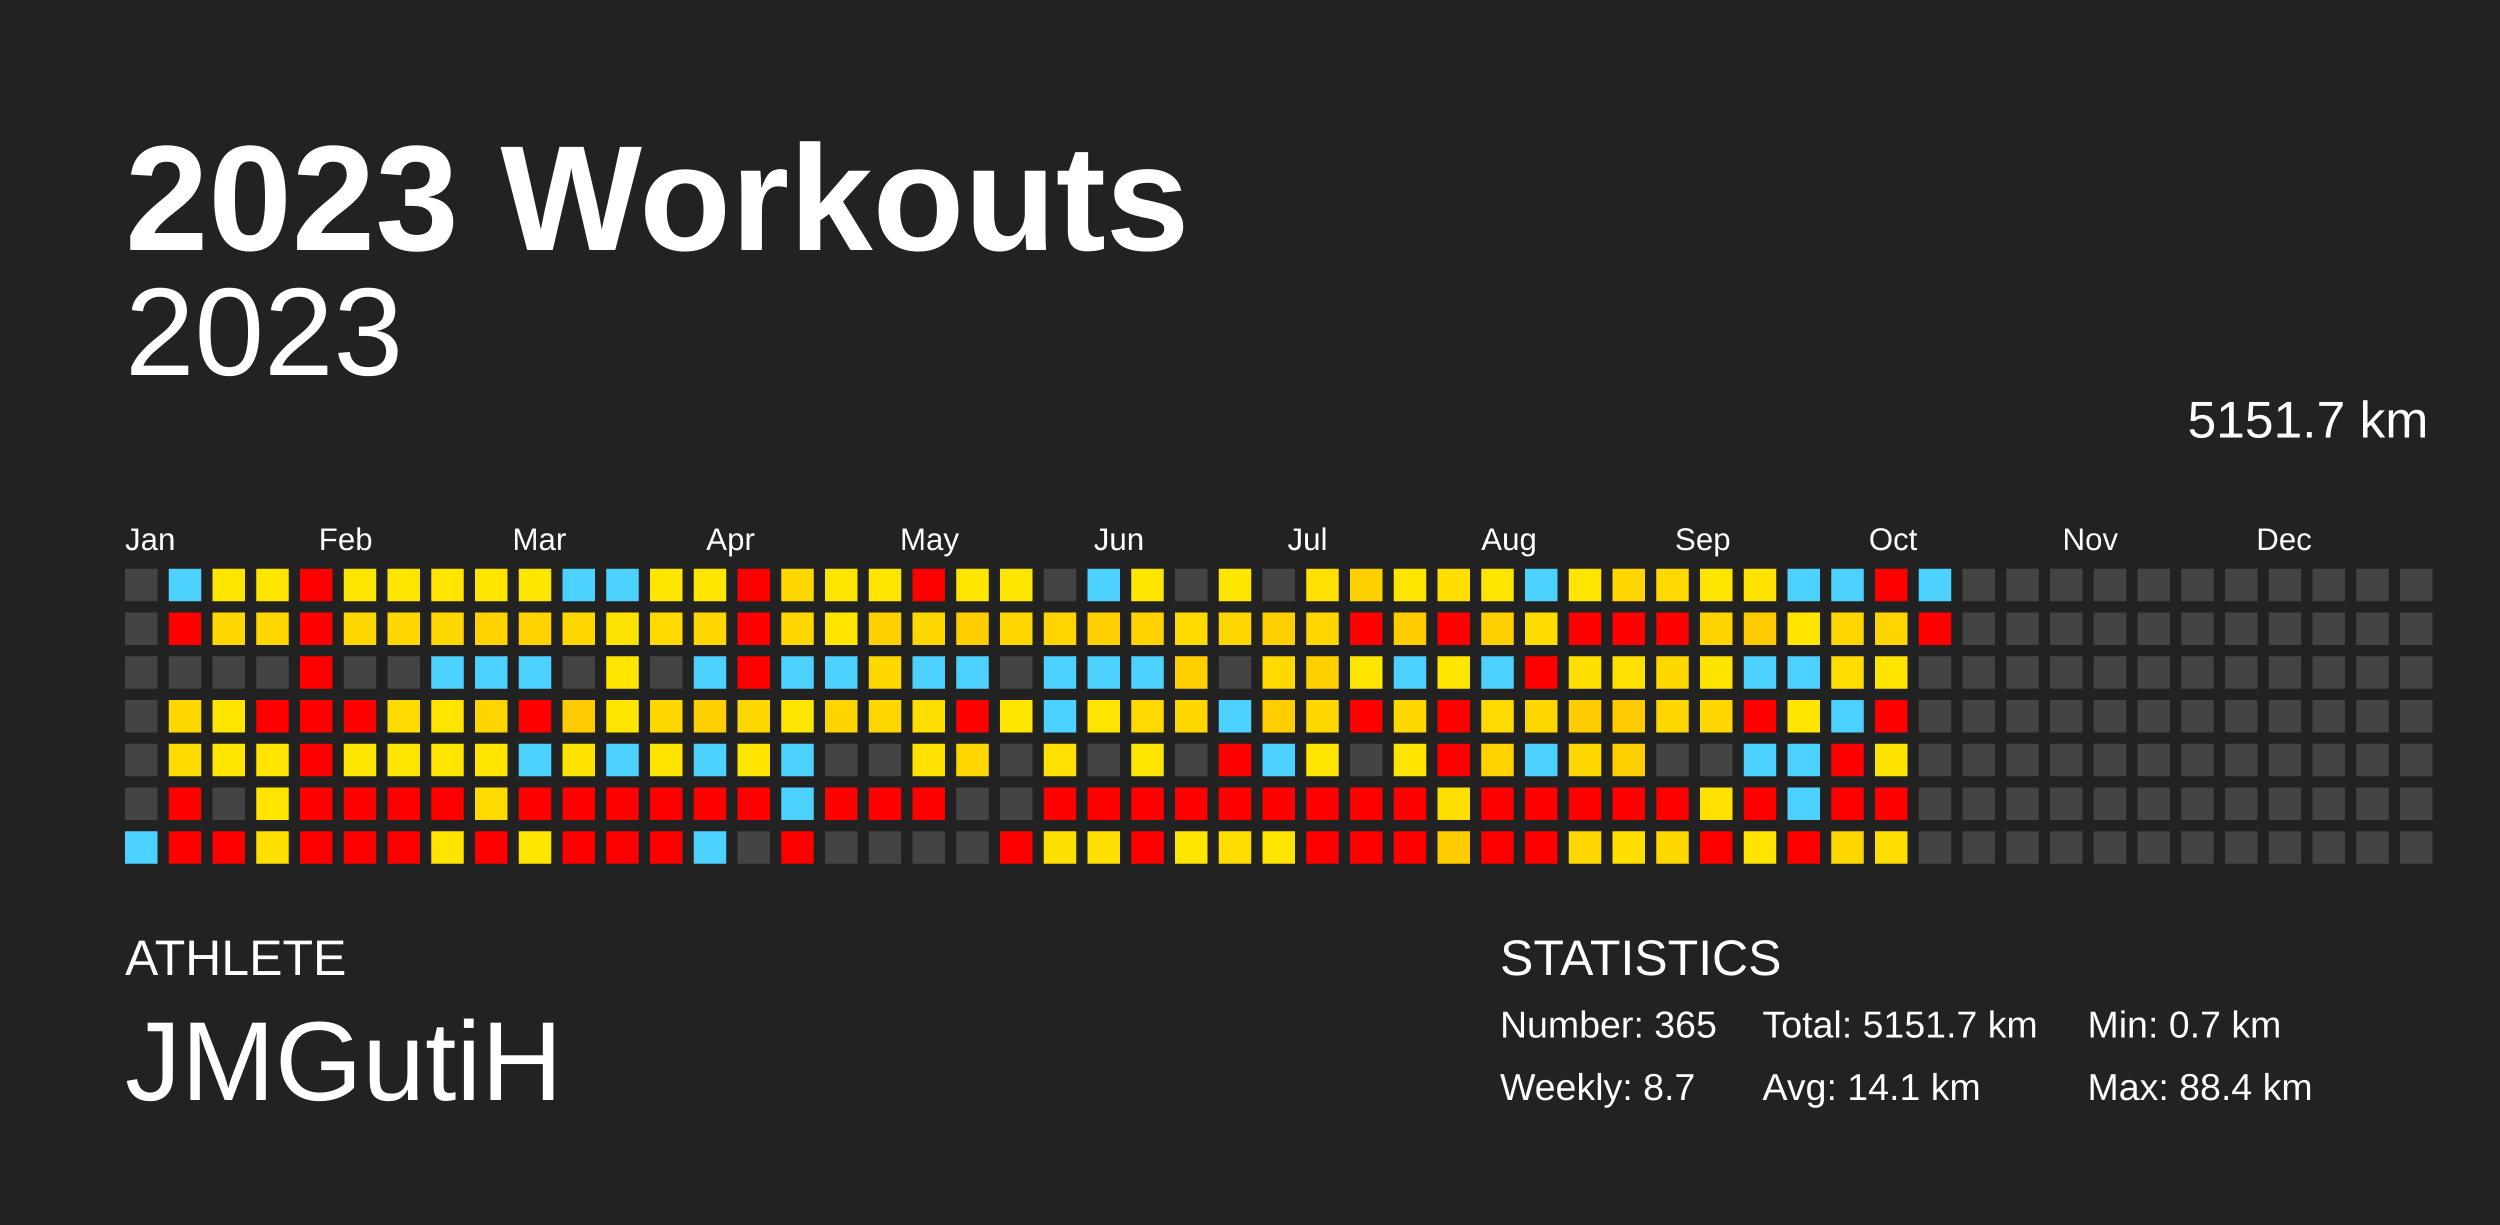
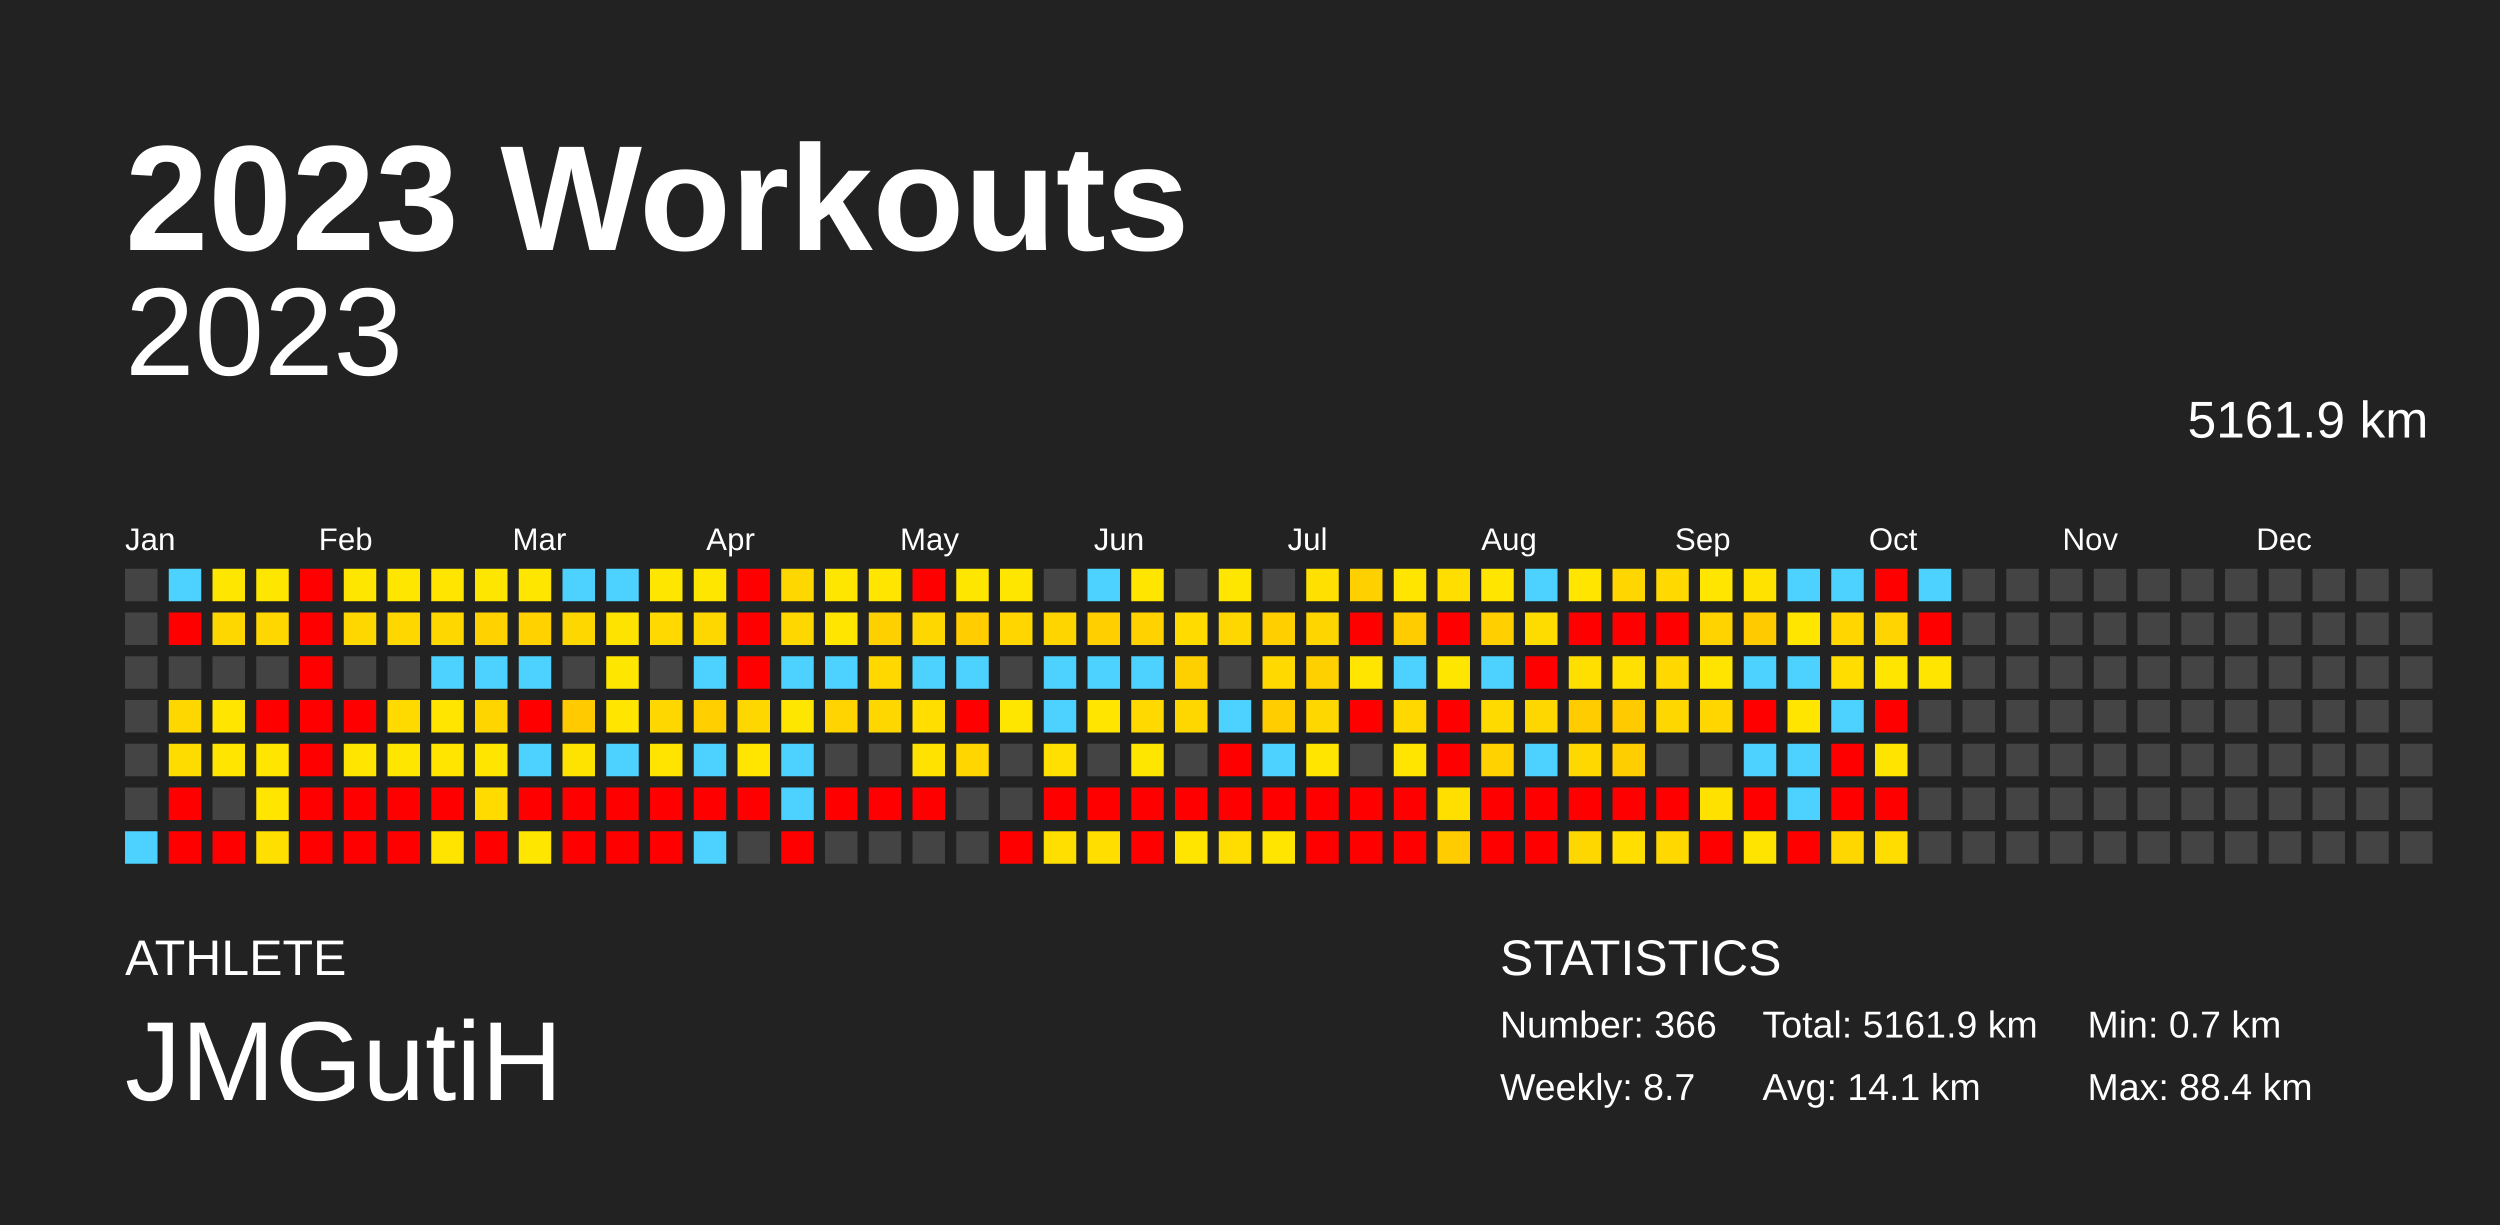
<svg xmlns="http://www.w3.org/2000/svg" baseProfile="full" height="98mm" version="1.1" viewBox="0,0,200,98" width="200mm">
  <defs />
  <rect fill="#222222" height="98" width="200" x="0" y="0" />
  <text fill="#FFFFFF" style="font-size:12px; font-family:Arial; font-weight:bold;" x="10" y="20">2023 Workouts</text>
  <text fill="#FFFFFF" style="font-size:4px; font-family:Arial" x="10" y="78">ATHLETE</text>
  <text fill="#FFFFFF" style="font-size:9px; font-family:Arial" x="10" y="88">JMGutiH</text>
  <text fill="#FFFFFF" style="font-size:4px; font-family:Arial" x="120" y="78">STATISTICS</text>
-   <text fill="#FFFFFF" style="font-size:3px; font-family:Arial" x="120" y="83">Number: 365</text>
+   <text fill="#FFFFFF" style="font-size:3px; font-family:Arial" x="120" y="83">Number: 366</text>
  <text fill="#FFFFFF" style="font-size:3px; font-family:Arial" x="120" y="88">Weekly: 8.7</text>
-   <text fill="#FFFFFF" style="font-size:3px; font-family:Arial" x="141" y="83">Total: 5151.7 km</text>
+   <text fill="#FFFFFF" style="font-size:3px; font-family:Arial" x="141" y="83">Total: 5161.9 km</text>
  <text fill="#FFFFFF" style="font-size:3px; font-family:Arial" x="141" y="88">Avg: 14.1 km</text>
  <text fill="#FFFFFF" style="font-size:3px; font-family:Arial" x="167" y="83">Min: 0.7 km</text>
  <text fill="#FFFFFF" style="font-size:3px; font-family:Arial" x="167" y="88">Max: 88.4 km</text>
  <text alignment-baseline="hanging" fill="#FFFFFF" style="font-size:10.0px; font-family:Arial;" x="10" y="30">2023</text>
-   <text alignment-baseline="hanging" fill="#FFFFFF" style="font-size:4.125px; font-family:Arial;" x="175" y="35">5151.7 km</text>
+   <text alignment-baseline="hanging" fill="#FFFFFF" style="font-size:4.125px; font-family:Arial;" x="175" y="35">5161.9 km</text>
  <text fill="#FFFFFF" style="font-size:2.5px; font-family:Arial" x="10.0" y="44">Jan</text>
  <text fill="#FFFFFF" style="font-size:2.5px; font-family:Arial" x="25.5" y="44">Feb</text>
  <text fill="#FFFFFF" style="font-size:2.5px; font-family:Arial" x="41.0" y="44">Mar</text>
  <text fill="#FFFFFF" style="font-size:2.5px; font-family:Arial" x="56.5" y="44">Apr</text>
  <text fill="#FFFFFF" style="font-size:2.5px; font-family:Arial" x="72.0" y="44">May</text>
  <text fill="#FFFFFF" style="font-size:2.5px; font-family:Arial" x="87.5" y="44">Jun</text>
  <text fill="#FFFFFF" style="font-size:2.5px; font-family:Arial" x="103.0" y="44">Jul</text>
  <text fill="#FFFFFF" style="font-size:2.5px; font-family:Arial" x="118.5" y="44">Aug</text>
  <text fill="#FFFFFF" style="font-size:2.5px; font-family:Arial" x="134.0" y="44">Sep</text>
  <text fill="#FFFFFF" style="font-size:2.5px; font-family:Arial" x="149.5" y="44">Oct</text>
  <text fill="#FFFFFF" style="font-size:2.5px; font-family:Arial" x="165.0" y="44">Nov</text>
  <text fill="#FFFFFF" style="font-size:2.5px; font-family:Arial" x="180.5" y="44">Dec</text>
  <rect fill="#444444" height="2.6" width="2.6" x="10.0" y="45.5" />
  <rect fill="#444444" height="2.6" width="2.6" x="10.0" y="49.0" />
  <rect fill="#444444" height="2.6" width="2.6" x="10.0" y="52.5" />
  <rect fill="#444444" height="2.6" width="2.6" x="10.0" y="56.0" />
  <rect fill="#444444" height="2.6" width="2.6" x="10.0" y="59.5" />
  <rect fill="#444444" height="2.6" width="2.6" x="10.0" y="63.0" />
  <rect fill="#4dd2ff" height="2.6" width="2.6" x="10.0" y="66.5" />
  <rect fill="#4dd2ff" height="2.6" width="2.6" x="13.5" y="45.5" />
  <rect fill="red" height="2.6" width="2.6" x="13.5" y="49.0" />
  <rect fill="#444444" height="2.6" width="2.6" x="13.5" y="52.5" />
  <rect fill="#ffd700" height="2.6" width="2.6" x="13.5" y="56.0" />
  <rect fill="#ffdc00" height="2.6" width="2.6" x="13.5" y="59.5" />
  <rect fill="red" height="2.6" width="2.6" x="13.5" y="63.0" />
  <rect fill="red" height="2.6" width="2.6" x="13.5" y="66.5" />
  <rect fill="#ffe600" height="2.6" width="2.6" x="17.0" y="45.5" />
  <rect fill="#ffd700" height="2.6" width="2.6" x="17.0" y="49.0" />
  <rect fill="#444444" height="2.6" width="2.6" x="17.0" y="52.5" />
  <rect fill="#ffe500" height="2.6" width="2.6" x="17.0" y="56.0" />
  <rect fill="#ffe500" height="2.6" width="2.6" x="17.0" y="59.5" />
  <rect fill="#444444" height="2.6" width="2.6" x="17.0" y="63.0" />
  <rect fill="red" height="2.6" width="2.6" x="17.0" y="66.5" />
  <rect fill="#ffe600" height="2.6" width="2.6" x="20.5" y="45.5" />
  <rect fill="#ffd700" height="2.6" width="2.6" x="20.5" y="49.0" />
  <rect fill="#444444" height="2.6" width="2.6" x="20.5" y="52.5" />
  <rect fill="red" height="2.6" width="2.6" x="20.5" y="56.0" />
  <rect fill="#ffe500" height="2.6" width="2.6" x="20.5" y="59.5" />
  <rect fill="#ffe500" height="2.6" width="2.6" x="20.5" y="63.0" />
  <rect fill="#ffdf00" height="2.6" width="2.6" x="20.5" y="66.5" />
  <rect fill="red" height="2.6" width="2.6" x="24.0" y="45.5" />
  <rect fill="red" height="2.6" width="2.6" x="24.0" y="49.0" />
  <rect fill="red" height="2.6" width="2.6" x="24.0" y="52.5" />
  <rect fill="red" height="2.6" width="2.6" x="24.0" y="56.0" />
  <rect fill="red" height="2.6" width="2.6" x="24.0" y="59.5" />
  <rect fill="red" height="2.6" width="2.6" x="24.0" y="63.0" />
  <rect fill="red" height="2.6" width="2.6" x="24.0" y="66.5" />
  <rect fill="#ffe600" height="2.6" width="2.6" x="27.5" y="45.5" />
  <rect fill="#ffd700" height="2.6" width="2.6" x="27.5" y="49.0" />
  <rect fill="#444444" height="2.6" width="2.6" x="27.5" y="52.5" />
  <rect fill="red" height="2.6" width="2.6" x="27.5" y="56.0" />
  <rect fill="#ffe500" height="2.6" width="2.6" x="27.5" y="59.5" />
  <rect fill="red" height="2.6" width="2.6" x="27.5" y="63.0" />
  <rect fill="red" height="2.6" width="2.6" x="27.5" y="66.5" />
  <rect fill="#ffe600" height="2.6" width="2.6" x="31.0" y="45.5" />
  <rect fill="#ffd700" height="2.6" width="2.6" x="31.0" y="49.0" />
  <rect fill="#444444" height="2.6" width="2.6" x="31.0" y="52.5" />
  <rect fill="#ffda00" height="2.6" width="2.6" x="31.0" y="56.0" />
  <rect fill="#ffe600" height="2.6" width="2.6" x="31.0" y="59.5" />
  <rect fill="red" height="2.6" width="2.6" x="31.0" y="63.0" />
  <rect fill="red" height="2.6" width="2.6" x="31.0" y="66.5" />
  <rect fill="#ffe500" height="2.6" width="2.6" x="34.5" y="45.5" />
  <rect fill="#ffd700" height="2.6" width="2.6" x="34.5" y="49.0" />
  <rect fill="#4dd2ff" height="2.6" width="2.6" x="34.5" y="52.5" />
  <rect fill="#ffe500" height="2.6" width="2.6" x="34.5" y="56.0" />
  <rect fill="#ffe500" height="2.6" width="2.6" x="34.5" y="59.5" />
  <rect fill="red" height="2.6" width="2.6" x="34.5" y="63.0" />
  <rect fill="#ffe400" height="2.6" width="2.6" x="34.5" y="66.5" />
  <rect fill="#ffe600" height="2.6" width="2.6" x="38.0" y="45.5" />
  <rect fill="#ffd200" height="2.6" width="2.6" x="38.0" y="49.0" />
  <rect fill="#4dd2ff" height="2.6" width="2.6" x="38.0" y="52.5" />
  <rect fill="#ffd500" height="2.6" width="2.6" x="38.0" y="56.0" />
  <rect fill="#ffe500" height="2.6" width="2.6" x="38.0" y="59.5" />
  <rect fill="#ffdb00" height="2.6" width="2.6" x="38.0" y="63.0" />
  <rect fill="red" height="2.6" width="2.6" x="38.0" y="66.5" />
  <rect fill="#ffe600" height="2.6" width="2.6" x="41.5" y="45.5" />
  <rect fill="#ffd200" height="2.6" width="2.6" x="41.5" y="49.0" />
  <rect fill="#4dd2ff" height="2.6" width="2.6" x="41.5" y="52.5" />
  <rect fill="red" height="2.6" width="2.6" x="41.5" y="56.0" />
  <rect fill="#4dd2ff" height="2.6" width="2.6" x="41.5" y="59.5" />
  <rect fill="red" height="2.6" width="2.6" x="41.5" y="63.0" />
  <rect fill="#ffe600" height="2.6" width="2.6" x="41.5" y="66.5" />
  <rect fill="#4dd2ff" height="2.6" width="2.6" x="45.0" y="45.5" />
  <rect fill="#ffd700" height="2.6" width="2.6" x="45.0" y="49.0" />
  <rect fill="#444444" height="2.6" width="2.6" x="45.0" y="52.5" />
  <rect fill="#ffca00" height="2.6" width="2.6" x="45.0" y="56.0" />
  <rect fill="#ffe300" height="2.6" width="2.6" x="45.0" y="59.5" />
  <rect fill="red" height="2.6" width="2.6" x="45.0" y="63.0" />
  <rect fill="red" height="2.6" width="2.6" x="45.0" y="66.5" />
  <rect fill="#4dd2ff" height="2.6" width="2.6" x="48.5" y="45.5" />
  <rect fill="#ffe300" height="2.6" width="2.6" x="48.5" y="49.0" />
  <rect fill="#ffe600" height="2.6" width="2.6" x="48.5" y="52.5" />
  <rect fill="#ffe500" height="2.6" width="2.6" x="48.5" y="56.0" />
  <rect fill="#4dd2ff" height="2.6" width="2.6" x="48.5" y="59.5" />
  <rect fill="red" height="2.6" width="2.6" x="48.5" y="63.0" />
  <rect fill="red" height="2.6" width="2.6" x="48.5" y="66.5" />
  <rect fill="#ffe600" height="2.6" width="2.6" x="52.0" y="45.5" />
  <rect fill="#ffd900" height="2.6" width="2.6" x="52.0" y="49.0" />
  <rect fill="#444444" height="2.6" width="2.6" x="52.0" y="52.5" />
  <rect fill="#ffd700" height="2.6" width="2.6" x="52.0" y="56.0" />
  <rect fill="#ffe400" height="2.6" width="2.6" x="52.0" y="59.5" />
  <rect fill="red" height="2.6" width="2.6" x="52.0" y="63.0" />
  <rect fill="red" height="2.6" width="2.6" x="52.0" y="66.5" />
  <rect fill="#ffe600" height="2.6" width="2.6" x="55.5" y="45.5" />
  <rect fill="#ffd700" height="2.6" width="2.6" x="55.5" y="49.0" />
  <rect fill="#4dd2ff" height="2.6" width="2.6" x="55.5" y="52.5" />
  <rect fill="#ffcf00" height="2.6" width="2.6" x="55.5" y="56.0" />
  <rect fill="#4dd2ff" height="2.6" width="2.6" x="55.5" y="59.5" />
  <rect fill="red" height="2.6" width="2.6" x="55.5" y="63.0" />
  <rect fill="#4dd2ff" height="2.6" width="2.6" x="55.5" y="66.5" />
  <rect fill="red" height="2.6" width="2.6" x="59.0" y="45.5" />
  <rect fill="red" height="2.6" width="2.6" x="59.0" y="49.0" />
  <rect fill="red" height="2.6" width="2.6" x="59.0" y="52.5" />
  <rect fill="#ffd700" height="2.6" width="2.6" x="59.0" y="56.0" />
  <rect fill="#ffe500" height="2.6" width="2.6" x="59.0" y="59.5" />
  <rect fill="red" height="2.6" width="2.6" x="59.0" y="63.0" />
  <rect fill="#444444" height="2.6" width="2.6" x="59.0" y="66.5" />
  <rect fill="#ffd700" height="2.6" width="2.6" x="62.5" y="45.5" />
  <rect fill="#ffd700" height="2.6" width="2.6" x="62.5" y="49.0" />
  <rect fill="#4dd2ff" height="2.6" width="2.6" x="62.5" y="52.5" />
  <rect fill="#ffe600" height="2.6" width="2.6" x="62.5" y="56.0" />
  <rect fill="#4dd2ff" height="2.6" width="2.6" x="62.5" y="59.5" />
  <rect fill="#4dd2ff" height="2.6" width="2.6" x="62.5" y="63.0" />
  <rect fill="red" height="2.6" width="2.6" x="62.5" y="66.5" />
  <rect fill="#ffe600" height="2.6" width="2.6" x="66.0" y="45.5" />
  <rect fill="#ffe500" height="2.6" width="2.6" x="66.0" y="49.0" />
  <rect fill="#4dd2ff" height="2.6" width="2.6" x="66.0" y="52.5" />
  <rect fill="#ffd400" height="2.6" width="2.6" x="66.0" y="56.0" />
  <rect fill="#444444" height="2.6" width="2.6" x="66.0" y="59.5" />
  <rect fill="red" height="2.6" width="2.6" x="66.0" y="63.0" />
  <rect fill="#444444" height="2.6" width="2.6" x="66.0" y="66.5" />
  <rect fill="#ffe500" height="2.6" width="2.6" x="69.5" y="45.5" />
  <rect fill="#ffd000" height="2.6" width="2.6" x="69.5" y="49.0" />
  <rect fill="#ffd800" height="2.6" width="2.6" x="69.5" y="52.5" />
  <rect fill="#ffd700" height="2.6" width="2.6" x="69.5" y="56.0" />
  <rect fill="#444444" height="2.6" width="2.6" x="69.5" y="59.5" />
  <rect fill="red" height="2.6" width="2.6" x="69.5" y="63.0" />
  <rect fill="#444444" height="2.6" width="2.6" x="69.5" y="66.5" />
  <rect fill="red" height="2.6" width="2.6" x="73.0" y="45.5" />
  <rect fill="#ffd700" height="2.6" width="2.6" x="73.0" y="49.0" />
  <rect fill="#4dd2ff" height="2.6" width="2.6" x="73.0" y="52.5" />
  <rect fill="#ffde00" height="2.6" width="2.6" x="73.0" y="56.0" />
  <rect fill="#ffe200" height="2.6" width="2.6" x="73.0" y="59.5" />
  <rect fill="red" height="2.6" width="2.6" x="73.0" y="63.0" />
  <rect fill="#444444" height="2.6" width="2.6" x="73.0" y="66.5" />
  <rect fill="#ffe600" height="2.6" width="2.6" x="76.5" y="45.5" />
  <rect fill="#ffcd00" height="2.6" width="2.6" x="76.5" y="49.0" />
  <rect fill="#4dd2ff" height="2.6" width="2.6" x="76.5" y="52.5" />
  <rect fill="red" height="2.6" width="2.6" x="76.5" y="56.0" />
  <rect fill="#ffd600" height="2.6" width="2.6" x="76.5" y="59.5" />
  <rect fill="#444444" height="2.6" width="2.6" x="76.5" y="63.0" />
  <rect fill="#444444" height="2.6" width="2.6" x="76.5" y="66.5" />
  <rect fill="#ffe600" height="2.6" width="2.6" x="80.0" y="45.5" />
  <rect fill="#ffd600" height="2.6" width="2.6" x="80.0" y="49.0" />
  <rect fill="#444444" height="2.6" width="2.6" x="80.0" y="52.5" />
  <rect fill="#ffe600" height="2.6" width="2.6" x="80.0" y="56.0" />
  <rect fill="#444444" height="2.6" width="2.6" x="80.0" y="59.5" />
  <rect fill="#444444" height="2.6" width="2.6" x="80.0" y="63.0" />
  <rect fill="red" height="2.6" width="2.6" x="80.0" y="66.5" />
  <rect fill="#444444" height="2.6" width="2.6" x="83.5" y="45.5" />
  <rect fill="#ffd500" height="2.6" width="2.6" x="83.5" y="49.0" />
  <rect fill="#4dd2ff" height="2.6" width="2.6" x="83.5" y="52.5" />
  <rect fill="#4dd2ff" height="2.6" width="2.6" x="83.5" y="56.0" />
  <rect fill="#ffe000" height="2.6" width="2.6" x="83.5" y="59.5" />
  <rect fill="red" height="2.6" width="2.6" x="83.5" y="63.0" />
  <rect fill="#ffdf00" height="2.6" width="2.6" x="83.5" y="66.5" />
  <rect fill="#4dd2ff" height="2.6" width="2.6" x="87.0" y="45.5" />
  <rect fill="#ffcf00" height="2.6" width="2.6" x="87.0" y="49.0" />
  <rect fill="#4dd2ff" height="2.6" width="2.6" x="87.0" y="52.5" />
  <rect fill="#ffe500" height="2.6" width="2.6" x="87.0" y="56.0" />
  <rect fill="#444444" height="2.6" width="2.6" x="87.0" y="59.5" />
  <rect fill="red" height="2.6" width="2.6" x="87.0" y="63.0" />
  <rect fill="#ffde00" height="2.6" width="2.6" x="87.0" y="66.5" />
  <rect fill="#ffe500" height="2.6" width="2.6" x="90.5" y="45.5" />
  <rect fill="#ffd200" height="2.6" width="2.6" x="90.5" y="49.0" />
  <rect fill="#4dd2ff" height="2.6" width="2.6" x="90.5" y="52.5" />
  <rect fill="#ffd900" height="2.6" width="2.6" x="90.5" y="56.0" />
  <rect fill="#ffe600" height="2.6" width="2.6" x="90.5" y="59.5" />
  <rect fill="red" height="2.6" width="2.6" x="90.5" y="63.0" />
  <rect fill="red" height="2.6" width="2.6" x="90.5" y="66.5" />
  <rect fill="#444444" height="2.6" width="2.6" x="94.0" y="45.5" />
  <rect fill="#ffdb00" height="2.6" width="2.6" x="94.0" y="49.0" />
  <rect fill="#ffd000" height="2.6" width="2.6" x="94.0" y="52.5" />
  <rect fill="#ffd700" height="2.6" width="2.6" x="94.0" y="56.0" />
  <rect fill="#444444" height="2.6" width="2.6" x="94.0" y="59.5" />
  <rect fill="red" height="2.6" width="2.6" x="94.0" y="63.0" />
  <rect fill="#ffe500" height="2.6" width="2.6" x="94.0" y="66.5" />
  <rect fill="#ffe600" height="2.6" width="2.6" x="97.5" y="45.5" />
  <rect fill="#ffd700" height="2.6" width="2.6" x="97.5" y="49.0" />
  <rect fill="#444444" height="2.6" width="2.6" x="97.5" y="52.5" />
  <rect fill="#4dd2ff" height="2.6" width="2.6" x="97.5" y="56.0" />
  <rect fill="red" height="2.6" width="2.6" x="97.5" y="59.5" />
  <rect fill="red" height="2.6" width="2.6" x="97.5" y="63.0" />
  <rect fill="#ffdd00" height="2.6" width="2.6" x="97.5" y="66.5" />
  <rect fill="#444444" height="2.6" width="2.6" x="101.0" y="45.5" />
  <rect fill="#ffcf00" height="2.6" width="2.6" x="101.0" y="49.0" />
  <rect fill="#ffd900" height="2.6" width="2.6" x="101.0" y="52.5" />
  <rect fill="#ffcd00" height="2.6" width="2.6" x="101.0" y="56.0" />
  <rect fill="#4dd2ff" height="2.6" width="2.6" x="101.0" y="59.5" />
  <rect fill="red" height="2.6" width="2.6" x="101.0" y="63.0" />
  <rect fill="#ffe500" height="2.6" width="2.6" x="101.0" y="66.5" />
  <rect fill="#ffe000" height="2.6" width="2.6" x="104.5" y="45.5" />
  <rect fill="#ffd500" height="2.6" width="2.6" x="104.5" y="49.0" />
  <rect fill="#ffd000" height="2.6" width="2.6" x="104.5" y="52.5" />
  <rect fill="#ffd700" height="2.6" width="2.6" x="104.5" y="56.0" />
  <rect fill="#ffe500" height="2.6" width="2.6" x="104.5" y="59.5" />
  <rect fill="red" height="2.6" width="2.6" x="104.5" y="63.0" />
  <rect fill="red" height="2.6" width="2.6" x="104.5" y="66.5" />
  <rect fill="#ffd000" height="2.6" width="2.6" x="108.0" y="45.5" />
  <rect fill="red" height="2.6" width="2.6" x="108.0" y="49.0" />
  <rect fill="#ffe500" height="2.6" width="2.6" x="108.0" y="52.5" />
  <rect fill="red" height="2.6" width="2.6" x="108.0" y="56.0" />
  <rect fill="#444444" height="2.6" width="2.6" x="108.0" y="59.5" />
  <rect fill="red" height="2.6" width="2.6" x="108.0" y="63.0" />
  <rect fill="red" height="2.6" width="2.6" x="108.0" y="66.5" />
  <rect fill="#ffe500" height="2.6" width="2.6" x="111.5" y="45.5" />
  <rect fill="#ffcc00" height="2.6" width="2.6" x="111.5" y="49.0" />
  <rect fill="#4dd2ff" height="2.6" width="2.6" x="111.5" y="52.5" />
  <rect fill="#ffd800" height="2.6" width="2.6" x="111.5" y="56.0" />
  <rect fill="#ffe500" height="2.6" width="2.6" x="111.5" y="59.5" />
  <rect fill="red" height="2.6" width="2.6" x="111.5" y="63.0" />
  <rect fill="red" height="2.6" width="2.6" x="111.5" y="66.5" />
  <rect fill="#ffde00" height="2.6" width="2.6" x="115.0" y="45.5" />
  <rect fill="red" height="2.6" width="2.6" x="115.0" y="49.0" />
  <rect fill="#ffe600" height="2.6" width="2.6" x="115.0" y="52.5" />
  <rect fill="red" height="2.6" width="2.6" x="115.0" y="56.0" />
  <rect fill="red" height="2.6" width="2.6" x="115.0" y="59.5" />
  <rect fill="#ffdf00" height="2.6" width="2.6" x="115.0" y="63.0" />
  <rect fill="#ffcc00" height="2.6" width="2.6" x="115.0" y="66.5" />
  <rect fill="#ffe500" height="2.6" width="2.6" x="118.5" y="45.5" />
  <rect fill="#ffcf00" height="2.6" width="2.6" x="118.5" y="49.0" />
  <rect fill="#4dd2ff" height="2.6" width="2.6" x="118.5" y="52.5" />
  <rect fill="#ffda00" height="2.6" width="2.6" x="118.5" y="56.0" />
  <rect fill="#ffd200" height="2.6" width="2.6" x="118.5" y="59.5" />
  <rect fill="red" height="2.6" width="2.6" x="118.5" y="63.0" />
  <rect fill="red" height="2.6" width="2.6" x="118.5" y="66.5" />
  <rect fill="#4dd2ff" height="2.6" width="2.6" x="122.0" y="45.5" />
  <rect fill="#ffdc00" height="2.6" width="2.6" x="122.0" y="49.0" />
  <rect fill="red" height="2.6" width="2.6" x="122.0" y="52.5" />
  <rect fill="#ffd700" height="2.6" width="2.6" x="122.0" y="56.0" />
  <rect fill="#4dd2ff" height="2.6" width="2.6" x="122.0" y="59.5" />
  <rect fill="red" height="2.6" width="2.6" x="122.0" y="63.0" />
  <rect fill="red" height="2.6" width="2.6" x="122.0" y="66.5" />
  <rect fill="#ffe500" height="2.6" width="2.6" x="125.5" y="45.5" />
  <rect fill="red" height="2.6" width="2.6" x="125.5" y="49.0" />
  <rect fill="#ffdf00" height="2.6" width="2.6" x="125.5" y="52.5" />
  <rect fill="#ffcc00" height="2.6" width="2.6" x="125.5" y="56.0" />
  <rect fill="#ffd800" height="2.6" width="2.6" x="125.5" y="59.5" />
  <rect fill="red" height="2.6" width="2.6" x="125.5" y="63.0" />
  <rect fill="#ffd700" height="2.6" width="2.6" x="125.5" y="66.5" />
  <rect fill="#ffd600" height="2.6" width="2.6" x="129.0" y="45.5" />
  <rect fill="red" height="2.6" width="2.6" x="129.0" y="49.0" />
  <rect fill="#ffe000" height="2.6" width="2.6" x="129.0" y="52.5" />
  <rect fill="#ffca00" height="2.6" width="2.6" x="129.0" y="56.0" />
  <rect fill="#ffce00" height="2.6" width="2.6" x="129.0" y="59.5" />
  <rect fill="red" height="2.6" width="2.6" x="129.0" y="63.0" />
  <rect fill="#ffde00" height="2.6" width="2.6" x="129.0" y="66.5" />
  <rect fill="#ffd900" height="2.6" width="2.6" x="132.5" y="45.5" />
  <rect fill="red" height="2.6" width="2.6" x="132.5" y="49.0" />
  <rect fill="#ffd800" height="2.6" width="2.6" x="132.5" y="52.5" />
  <rect fill="#ffd700" height="2.6" width="2.6" x="132.5" y="56.0" />
  <rect fill="#444444" height="2.6" width="2.6" x="132.5" y="59.5" />
  <rect fill="red" height="2.6" width="2.6" x="132.5" y="63.0" />
  <rect fill="#ffd800" height="2.6" width="2.6" x="132.5" y="66.5" />
  <rect fill="#ffe500" height="2.6" width="2.6" x="136.0" y="45.5" />
  <rect fill="#ffd300" height="2.6" width="2.6" x="136.0" y="49.0" />
  <rect fill="#ffe400" height="2.6" width="2.6" x="136.0" y="52.5" />
  <rect fill="#ffd600" height="2.6" width="2.6" x="136.0" y="56.0" />
  <rect fill="#444444" height="2.6" width="2.6" x="136.0" y="59.5" />
  <rect fill="#ffe100" height="2.6" width="2.6" x="136.0" y="63.0" />
  <rect fill="red" height="2.6" width="2.6" x="136.0" y="66.5" />
  <rect fill="#ffe200" height="2.6" width="2.6" x="139.5" y="45.5" />
  <rect fill="#ffca00" height="2.6" width="2.6" x="139.5" y="49.0" />
  <rect fill="#4dd2ff" height="2.6" width="2.6" x="139.5" y="52.5" />
  <rect fill="red" height="2.6" width="2.6" x="139.5" y="56.0" />
  <rect fill="#4dd2ff" height="2.6" width="2.6" x="139.5" y="59.5" />
  <rect fill="red" height="2.6" width="2.6" x="139.5" y="63.0" />
  <rect fill="#ffe400" height="2.6" width="2.6" x="139.5" y="66.5" />
  <rect fill="#4dd2ff" height="2.6" width="2.6" x="143.0" y="45.5" />
  <rect fill="#ffe500" height="2.6" width="2.6" x="143.0" y="49.0" />
  <rect fill="#4dd2ff" height="2.6" width="2.6" x="143.0" y="52.5" />
  <rect fill="#ffe500" height="2.6" width="2.6" x="143.0" y="56.0" />
  <rect fill="#4dd2ff" height="2.6" width="2.6" x="143.0" y="59.5" />
  <rect fill="#4dd2ff" height="2.6" width="2.6" x="143.0" y="63.0" />
  <rect fill="red" height="2.6" width="2.6" x="143.0" y="66.5" />
  <rect fill="#4dd2ff" height="2.6" width="2.6" x="146.5" y="45.5" />
  <rect fill="#ffd600" height="2.6" width="2.6" x="146.5" y="49.0" />
  <rect fill="#ffdd00" height="2.6" width="2.6" x="146.5" y="52.5" />
  <rect fill="#4dd2ff" height="2.6" width="2.6" x="146.5" y="56.0" />
  <rect fill="red" height="2.6" width="2.6" x="146.5" y="59.5" />
  <rect fill="red" height="2.6" width="2.6" x="146.5" y="63.0" />
  <rect fill="#ffd700" height="2.6" width="2.6" x="146.5" y="66.5" />
  <rect fill="red" height="2.6" width="2.6" x="150.0" y="45.5" />
  <rect fill="#ffd400" height="2.6" width="2.6" x="150.0" y="49.0" />
  <rect fill="#ffe500" height="2.6" width="2.6" x="150.0" y="52.5" />
  <rect fill="red" height="2.6" width="2.6" x="150.0" y="56.0" />
  <rect fill="#ffe400" height="2.6" width="2.6" x="150.0" y="59.5" />
  <rect fill="red" height="2.6" width="2.6" x="150.0" y="63.0" />
  <rect fill="#ffdd00" height="2.6" width="2.6" x="150.0" y="66.5" />
  <rect fill="#4dd2ff" height="2.6" width="2.6" x="153.5" y="45.5" />
  <rect fill="red" height="2.6" width="2.6" x="153.5" y="49.0" />
-   <rect fill="#444444" height="2.6" width="2.6" x="153.5" y="52.5" />
+   <rect fill="#ffe500" height="2.6" width="2.6" x="153.5" y="52.5" />
  <rect fill="#444444" height="2.6" width="2.6" x="153.5" y="56.0" />
  <rect fill="#444444" height="2.6" width="2.6" x="153.5" y="59.5" />
  <rect fill="#444444" height="2.6" width="2.6" x="153.5" y="63.0" />
  <rect fill="#444444" height="2.6" width="2.6" x="153.5" y="66.5" />
  <rect fill="#444444" height="2.6" width="2.6" x="157.0" y="45.5" />
  <rect fill="#444444" height="2.6" width="2.6" x="157.0" y="49.0" />
  <rect fill="#444444" height="2.6" width="2.6" x="157.0" y="52.5" />
  <rect fill="#444444" height="2.6" width="2.6" x="157.0" y="56.0" />
  <rect fill="#444444" height="2.6" width="2.6" x="157.0" y="59.5" />
  <rect fill="#444444" height="2.6" width="2.6" x="157.0" y="63.0" />
  <rect fill="#444444" height="2.6" width="2.6" x="157.0" y="66.5" />
  <rect fill="#444444" height="2.6" width="2.6" x="160.5" y="45.5" />
  <rect fill="#444444" height="2.6" width="2.6" x="160.5" y="49.0" />
  <rect fill="#444444" height="2.6" width="2.6" x="160.5" y="52.5" />
  <rect fill="#444444" height="2.6" width="2.6" x="160.5" y="56.0" />
  <rect fill="#444444" height="2.6" width="2.6" x="160.5" y="59.5" />
  <rect fill="#444444" height="2.6" width="2.6" x="160.5" y="63.0" />
  <rect fill="#444444" height="2.6" width="2.6" x="160.5" y="66.5" />
  <rect fill="#444444" height="2.6" width="2.6" x="164.0" y="45.5" />
  <rect fill="#444444" height="2.6" width="2.6" x="164.0" y="49.0" />
  <rect fill="#444444" height="2.6" width="2.6" x="164.0" y="52.5" />
  <rect fill="#444444" height="2.6" width="2.6" x="164.0" y="56.0" />
  <rect fill="#444444" height="2.6" width="2.6" x="164.0" y="59.5" />
  <rect fill="#444444" height="2.6" width="2.6" x="164.0" y="63.0" />
  <rect fill="#444444" height="2.6" width="2.6" x="164.0" y="66.5" />
  <rect fill="#444444" height="2.6" width="2.6" x="167.5" y="45.5" />
  <rect fill="#444444" height="2.6" width="2.6" x="167.5" y="49.0" />
  <rect fill="#444444" height="2.6" width="2.6" x="167.5" y="52.5" />
  <rect fill="#444444" height="2.6" width="2.6" x="167.5" y="56.0" />
  <rect fill="#444444" height="2.6" width="2.6" x="167.5" y="59.5" />
  <rect fill="#444444" height="2.6" width="2.6" x="167.5" y="63.0" />
  <rect fill="#444444" height="2.6" width="2.6" x="167.5" y="66.5" />
  <rect fill="#444444" height="2.6" width="2.6" x="171.0" y="45.5" />
  <rect fill="#444444" height="2.6" width="2.6" x="171.0" y="49.0" />
  <rect fill="#444444" height="2.6" width="2.6" x="171.0" y="52.5" />
  <rect fill="#444444" height="2.6" width="2.6" x="171.0" y="56.0" />
  <rect fill="#444444" height="2.6" width="2.6" x="171.0" y="59.5" />
  <rect fill="#444444" height="2.6" width="2.6" x="171.0" y="63.0" />
  <rect fill="#444444" height="2.6" width="2.6" x="171.0" y="66.5" />
  <rect fill="#444444" height="2.6" width="2.6" x="174.5" y="45.5" />
  <rect fill="#444444" height="2.6" width="2.6" x="174.5" y="49.0" />
  <rect fill="#444444" height="2.6" width="2.6" x="174.5" y="52.5" />
  <rect fill="#444444" height="2.6" width="2.6" x="174.5" y="56.0" />
  <rect fill="#444444" height="2.6" width="2.6" x="174.5" y="59.5" />
  <rect fill="#444444" height="2.6" width="2.6" x="174.5" y="63.0" />
  <rect fill="#444444" height="2.6" width="2.6" x="174.5" y="66.5" />
  <rect fill="#444444" height="2.6" width="2.6" x="178.0" y="45.5" />
  <rect fill="#444444" height="2.6" width="2.6" x="178.0" y="49.0" />
  <rect fill="#444444" height="2.6" width="2.6" x="178.0" y="52.5" />
  <rect fill="#444444" height="2.6" width="2.6" x="178.0" y="56.0" />
  <rect fill="#444444" height="2.6" width="2.6" x="178.0" y="59.5" />
  <rect fill="#444444" height="2.6" width="2.6" x="178.0" y="63.0" />
  <rect fill="#444444" height="2.6" width="2.6" x="178.0" y="66.5" />
  <rect fill="#444444" height="2.6" width="2.6" x="181.5" y="45.5" />
  <rect fill="#444444" height="2.6" width="2.6" x="181.5" y="49.0" />
  <rect fill="#444444" height="2.6" width="2.6" x="181.5" y="52.5" />
  <rect fill="#444444" height="2.6" width="2.6" x="181.5" y="56.0" />
  <rect fill="#444444" height="2.6" width="2.6" x="181.5" y="59.5" />
  <rect fill="#444444" height="2.6" width="2.6" x="181.5" y="63.0" />
  <rect fill="#444444" height="2.6" width="2.6" x="181.5" y="66.5" />
  <rect fill="#444444" height="2.6" width="2.6" x="185.0" y="45.5" />
  <rect fill="#444444" height="2.6" width="2.6" x="185.0" y="49.0" />
  <rect fill="#444444" height="2.6" width="2.6" x="185.0" y="52.5" />
  <rect fill="#444444" height="2.6" width="2.6" x="185.0" y="56.0" />
  <rect fill="#444444" height="2.6" width="2.6" x="185.0" y="59.5" />
  <rect fill="#444444" height="2.6" width="2.6" x="185.0" y="63.0" />
  <rect fill="#444444" height="2.6" width="2.6" x="185.0" y="66.5" />
  <rect fill="#444444" height="2.6" width="2.6" x="188.5" y="45.5" />
  <rect fill="#444444" height="2.6" width="2.6" x="188.5" y="49.0" />
  <rect fill="#444444" height="2.6" width="2.6" x="188.5" y="52.5" />
  <rect fill="#444444" height="2.6" width="2.6" x="188.5" y="56.0" />
  <rect fill="#444444" height="2.6" width="2.6" x="188.5" y="59.5" />
  <rect fill="#444444" height="2.6" width="2.6" x="188.5" y="63.0" />
  <rect fill="#444444" height="2.6" width="2.6" x="188.5" y="66.5" />
  <rect fill="#444444" height="2.6" width="2.6" x="192.0" y="45.5" />
  <rect fill="#444444" height="2.6" width="2.6" x="192.0" y="49.0" />
  <rect fill="#444444" height="2.6" width="2.6" x="192.0" y="52.5" />
  <rect fill="#444444" height="2.6" width="2.6" x="192.0" y="56.0" />
  <rect fill="#444444" height="2.6" width="2.6" x="192.0" y="59.5" />
  <rect fill="#444444" height="2.6" width="2.6" x="192.0" y="63.0" />
  <rect fill="#444444" height="2.6" width="2.6" x="192.0" y="66.5" />
</svg>
